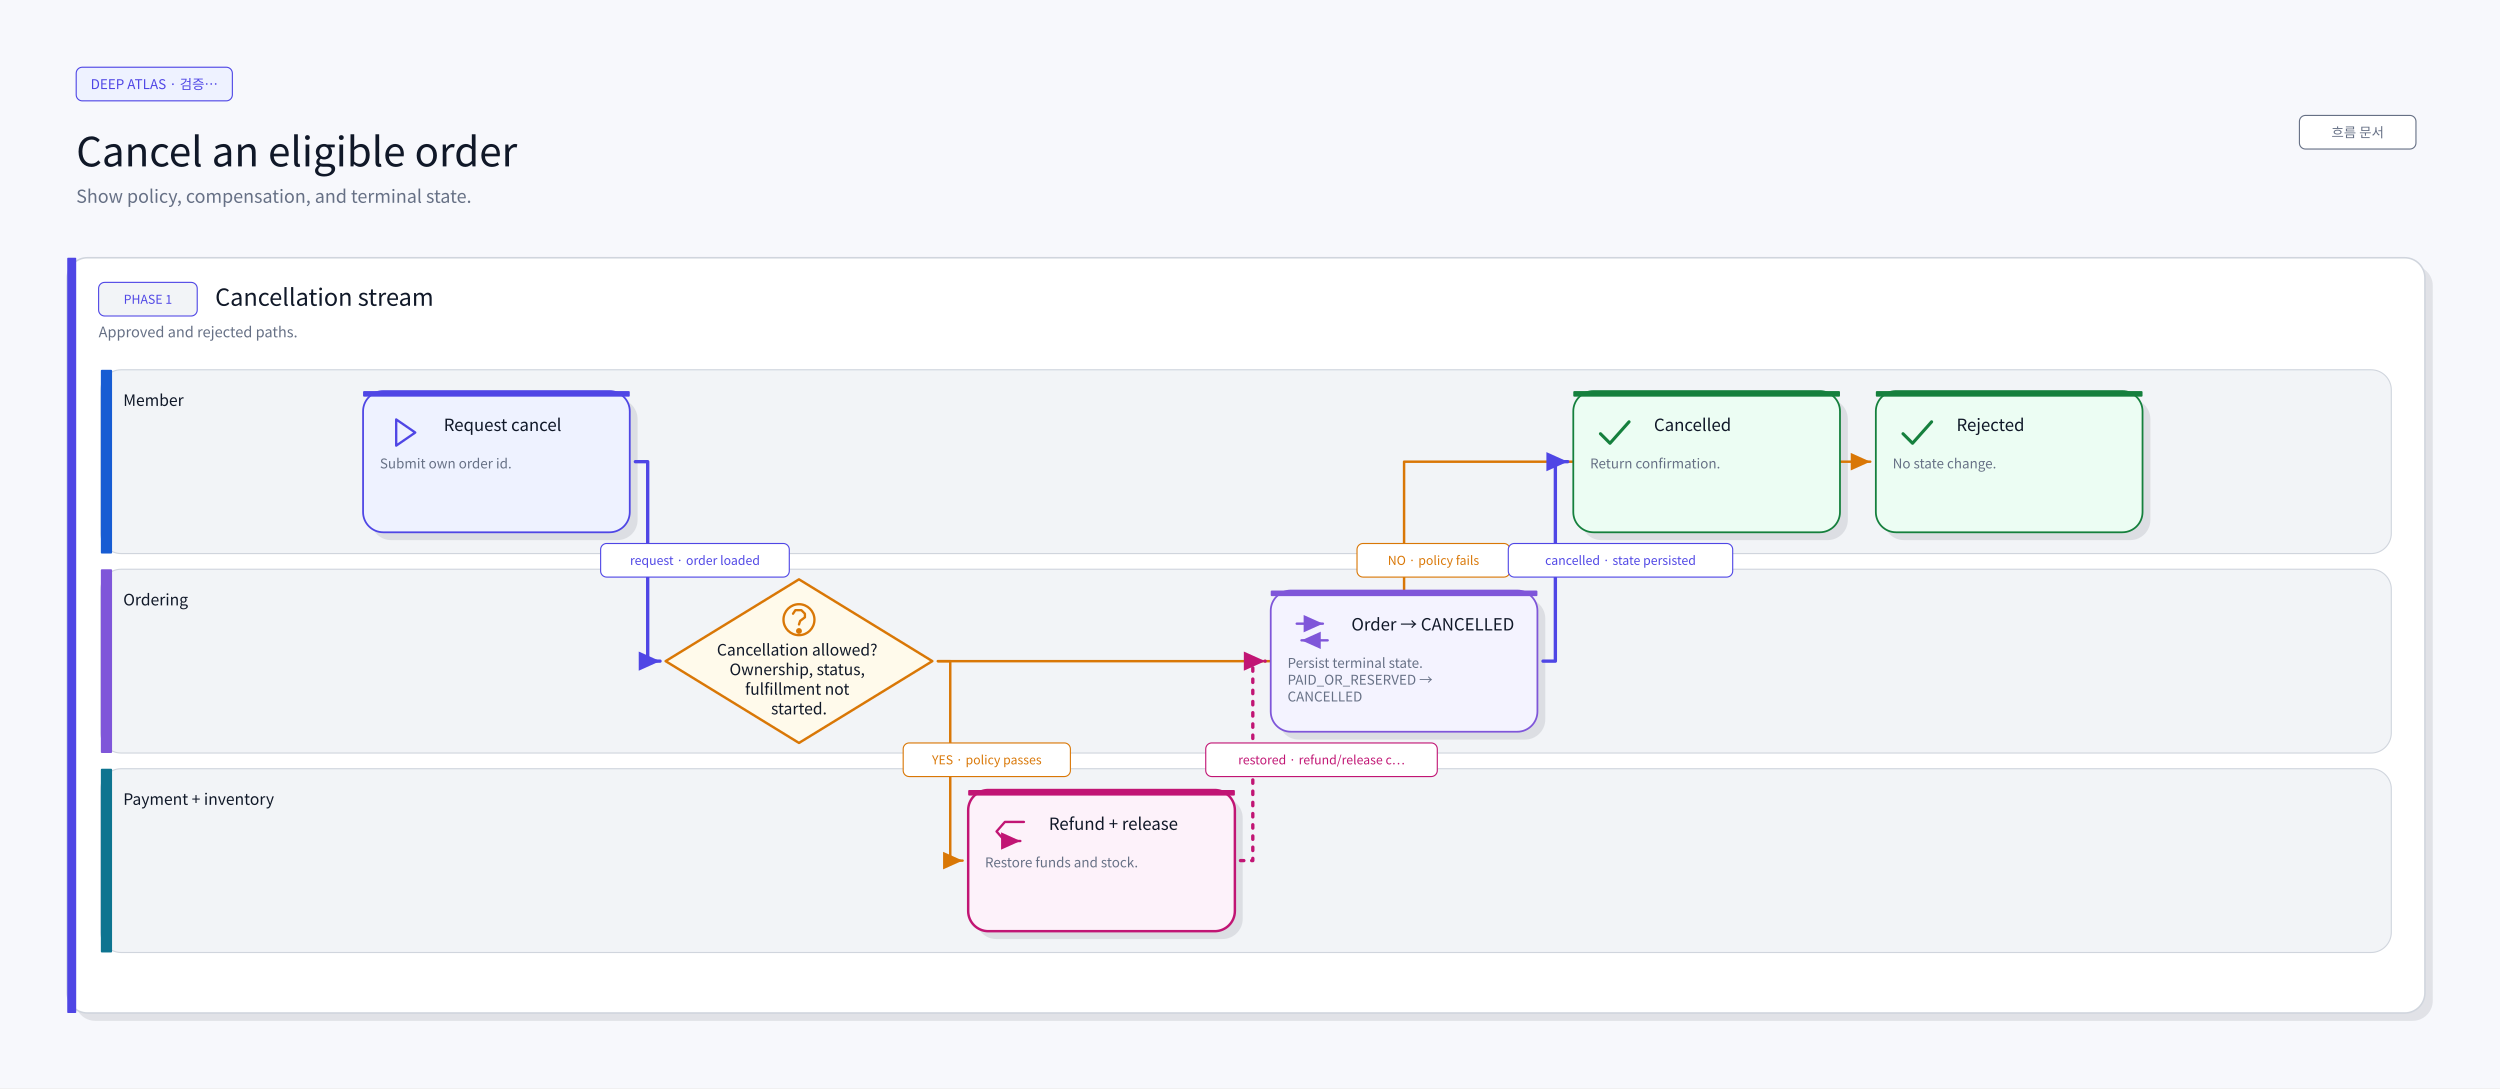
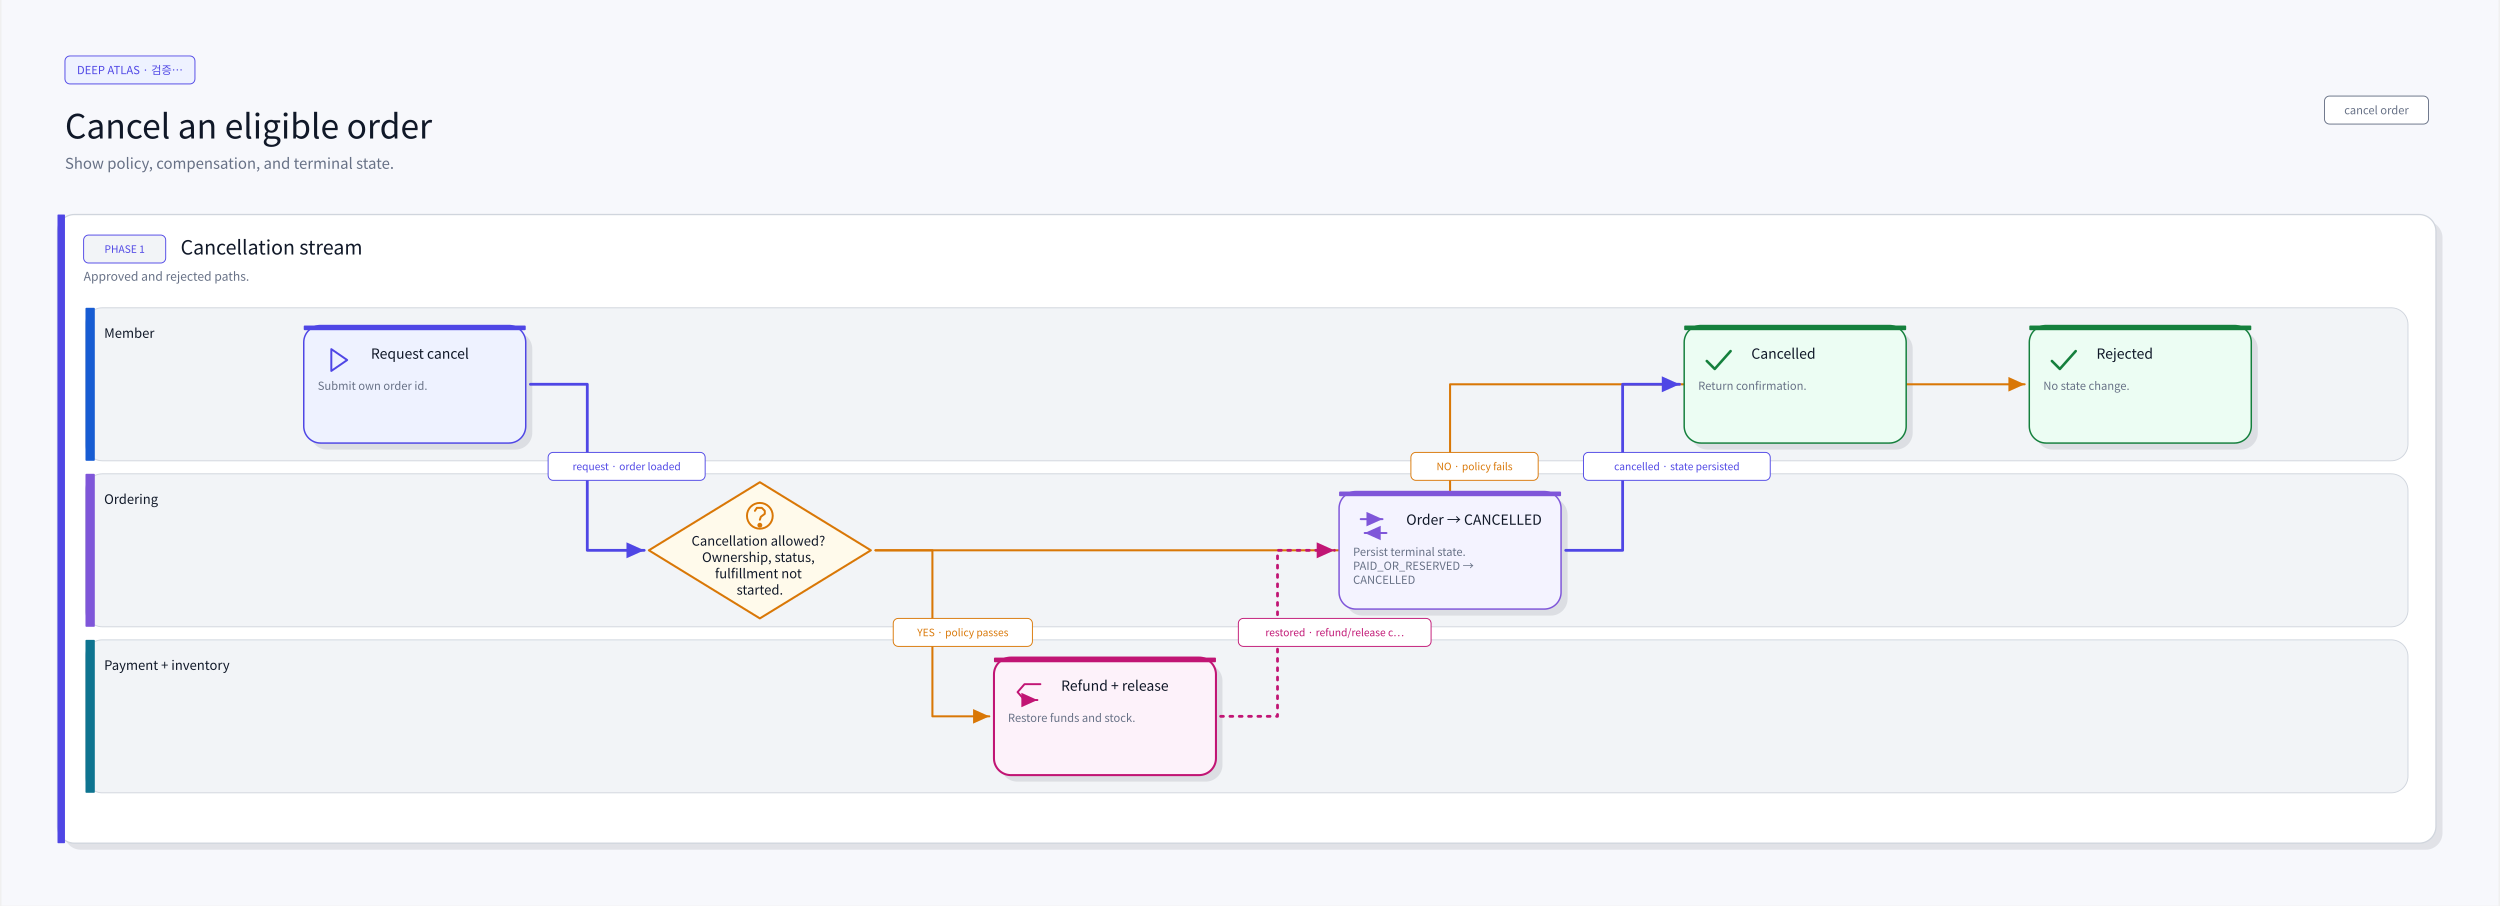
- <svg xmlns="http://www.w3.org/2000/svg" width="2231" height="971" viewBox="-12.00 -22.00 2231.00 971.00">
-   <rect x="-12.00" y="-22.00" width="2231.00" height="971.00" fill="#F7F8FC" />
-   <rect x="55.00" y="215.00" width="2104.00" height="674.00" rx="18.00" stroke="#101828" fill="#101828" stroke-width="0.0" opacity="0.100" />
-   <rect x="48.00" y="208.00" width="2104.00" height="674.00" rx="18.00" stroke="#D0D5DD" fill="#FFFFFF" stroke-width="1.4" opacity="1.000" />
-   <rect x="78.00" y="308.00" width="2044.00" height="164.00" rx="18.00" stroke="#D0D5DD" fill="#F2F4F7" stroke-width="1.0" opacity="1.000" />
-   <rect x="78.00" y="486.00" width="2044.00" height="164.00" rx="18.00" stroke="#D0D5DD" fill="#F2F4F7" stroke-width="1.0" opacity="1.000" />
-   <rect x="78.00" y="664.00" width="2044.00" height="164.00" rx="18.00" stroke="#D0D5DD" fill="#F2F4F7" stroke-width="1.0" opacity="1.000" />
+ <svg xmlns="http://www.w3.org/2000/svg" width="2200" height="797" viewBox="-12.00 -22.00 2677.00 971.00">
+   <rect x="-12.00" y="-22.00" width="2677.00" height="971.00" fill="#F7F8FC" />
+   <rect x="55.00" y="215.00" width="2550.00" height="674.00" rx="18.00" stroke="#101828" fill="#101828" stroke-width="0.0" opacity="0.100" />
+   <rect x="48.00" y="208.00" width="2550.00" height="674.00" rx="18.00" stroke="#D0D5DD" fill="#FFFFFF" stroke-width="1.4" opacity="1.000" />
+   <rect x="78.00" y="308.00" width="2490.00" height="164.00" rx="18.00" stroke="#D0D5DD" fill="#F2F4F7" stroke-width="1.0" opacity="1.000" />
+   <rect x="78.00" y="486.00" width="2490.00" height="164.00" rx="18.00" stroke="#D0D5DD" fill="#F2F4F7" stroke-width="1.0" opacity="1.000" />
+   <rect x="78.00" y="664.00" width="2490.00" height="164.00" rx="18.00" stroke="#D0D5DD" fill="#F2F4F7" stroke-width="1.0" opacity="1.000" />
  <rect x="319.00" y="334.00" width="238.00" height="126.00" rx="18.00" stroke="#101828" fill="#101828" stroke-width="0.0" opacity="0.100" />
-   <rect x="1399.00" y="334.00" width="238.00" height="126.00" rx="18.00" stroke="#101828" fill="#101828" stroke-width="0.0" opacity="0.100" />
-   <rect x="1669.00" y="334.00" width="238.00" height="126.00" rx="18.00" stroke="#101828" fill="#101828" stroke-width="0.0" opacity="0.100" />
-   <rect x="1129.00" y="512.00" width="238.00" height="126.00" rx="18.00" stroke="#101828" fill="#101828" stroke-width="0.0" opacity="0.100" />
-   <rect x="859.00" y="690.00" width="238.00" height="126.00" rx="18.00" stroke="#101828" fill="#101828" stroke-width="0.0" opacity="0.100" />
-   <polyline points="555.00,390.00 566.00,390.00 566.00,568.00 577.00,568.00" stroke="#4F46E5" fill="none" stroke-width="3.0" opacity="1.000" stroke-linejoin="round" stroke-linecap="round" />
-   <polygon points="577.00,568.00 558.00,576.55 558.00,559.45" fill="#4F46E5" opacity="1.000" />
-   <polyline points="825.00,568.00 836.00,568.00 836.00,746.00 847.00,746.00" stroke="#D97706" fill="none" stroke-width="2.2" opacity="1.000" stroke-linejoin="round" stroke-linecap="round" />
-   <polygon points="847.00,746.00 829.60,753.83 829.60,738.17" fill="#D97706" opacity="1.000" />
-   <polyline points="825.00,568.00 1241.00,568.00 1241.00,390.00 1657.00,390.00" stroke="#D97706" fill="none" stroke-width="2.2" opacity="1.000" stroke-linejoin="round" stroke-linecap="round" />
-   <polygon points="1657.00,390.00 1639.60,397.83 1639.60,382.17" fill="#D97706" opacity="1.000" />
-   <polyline points="1095.00,746.00 1106.00,746.00 1106.00,568.00 1117.00,568.00" stroke="#C11574" fill="none" stroke-width="3.0" opacity="1.000" stroke-dasharray="3 7" stroke-linejoin="round" stroke-linecap="round" />
-   <polygon points="1117.00,568.00 1098.00,576.55 1098.00,559.45" fill="#C11574" opacity="1.000" />
-   <polyline points="1365.00,568.00 1376.00,568.00 1376.00,390.00 1387.00,390.00" stroke="#4F46E5" fill="none" stroke-width="3.0" opacity="1.000" stroke-linejoin="round" stroke-linecap="round" />
-   <polygon points="1387.00,390.00 1368.00,398.55 1368.00,381.45" fill="#4F46E5" opacity="1.000" />
+   <rect x="1799.00" y="334.00" width="238.00" height="126.00" rx="18.00" stroke="#101828" fill="#101828" stroke-width="0.0" opacity="0.100" />
+   <rect x="2169.00" y="334.00" width="238.00" height="126.00" rx="18.00" stroke="#101828" fill="#101828" stroke-width="0.0" opacity="0.100" />
+   <rect x="1429.00" y="512.00" width="238.00" height="126.00" rx="18.00" stroke="#101828" fill="#101828" stroke-width="0.0" opacity="0.100" />
+   <rect x="1059.00" y="690.00" width="238.00" height="126.00" rx="18.00" stroke="#101828" fill="#101828" stroke-width="0.0" opacity="0.100" />
+   <polyline points="555.00,390.00 616.00,390.00 616.00,568.00 677.00,568.00" stroke="#4F46E5" fill="none" stroke-width="3.0" opacity="1.000" stroke-linejoin="round" stroke-linecap="round" />
+   <polygon points="677.00,568.00 658.00,576.55 658.00,559.45" fill="#4F46E5" opacity="1.000" />
+   <polyline points="925.00,568.00 986.00,568.00 986.00,746.00 1047.00,746.00" stroke="#D97706" fill="none" stroke-width="2.2" opacity="1.000" stroke-linejoin="round" stroke-linecap="round" />
+   <polygon points="1047.00,746.00 1029.60,753.83 1029.60,738.17" fill="#D97706" opacity="1.000" />
+   <polyline points="925.00,568.00 1541.00,568.00 1541.00,390.00 2157.00,390.00" stroke="#D97706" fill="none" stroke-width="2.2" opacity="1.000" stroke-linejoin="round" stroke-linecap="round" />
+   <polygon points="2157.00,390.00 2139.60,397.83 2139.60,382.17" fill="#D97706" opacity="1.000" />
+   <polyline points="1295.00,746.00 1356.00,746.00 1356.00,568.00 1417.00,568.00" stroke="#C11574" fill="none" stroke-width="3.0" opacity="1.000" stroke-dasharray="3 7" stroke-linejoin="round" stroke-linecap="round" />
+   <polygon points="1417.00,568.00 1398.00,576.55 1398.00,559.45" fill="#C11574" opacity="1.000" />
+   <polyline points="1665.00,568.00 1726.00,568.00 1726.00,390.00 1787.00,390.00" stroke="#4F46E5" fill="none" stroke-width="3.0" opacity="1.000" stroke-linejoin="round" stroke-linecap="round" />
+   <polygon points="1787.00,390.00 1768.00,398.55 1768.00,381.45" fill="#4F46E5" opacity="1.000" />
  <rect x="56.00" y="38.00" width="139.36" height="30.00" rx="5.40" stroke="#4F46E5" fill="#EEF2FF" stroke-width="1.0" opacity="1.000" />
-   <rect x="2040.00" y="81.00" width="104.00" height="30.00" rx="5.40" stroke="#667085" fill="#FFFFFF" stroke-width="1.0" opacity="1.000" />
+   <rect x="2478.48" y="81.00" width="111.52" height="30.00" rx="5.40" stroke="#667085" fill="#FFFFFF" stroke-width="1.0" opacity="1.000" />
  <rect x="48.00" y="208.00" width="8.00" height="674.00" rx="0.64" stroke="#4F46E5" fill="#4F46E5" stroke-width="0.0" opacity="1.000" />
  <rect x="76.00" y="230.00" width="88.00" height="30.00" rx="5.40" stroke="#4F46E5" fill="#F2F4F7" stroke-width="1.0" opacity="1.000" />
  <rect x="78.00" y="308.00" width="10.00" height="164.00" rx="0.80" stroke="#175CD3" fill="#175CD3" stroke-width="0.0" opacity="1.000" />
  <rect x="78.00" y="486.00" width="10.00" height="164.00" rx="0.80" stroke="#7F56D9" fill="#7F56D9" stroke-width="0.0" opacity="1.000" />
  <rect x="78.00" y="664.00" width="10.00" height="164.00" rx="0.80" stroke="#0E7490" fill="#0E7490" stroke-width="0.0" opacity="1.000" />
  <rect x="312.00" y="327.00" width="238.00" height="126.00" rx="18.00" stroke="#4F46E5" fill="#EEF2FF" stroke-width="1.6" opacity="1.000" />
  <rect x="312.00" y="327.00" width="238.00" height="5.00" rx="0.90" stroke="#4F46E5" fill="#4F46E5" stroke-width="0.0" opacity="1.000" />
  <rect x="327.00" y="342.00" width="44.00" height="44.00" rx="3.52" stroke="#EEF2FF" fill="#EEF2FF" stroke-width="0.0" opacity="1.000" />
-   <rect x="1392.00" y="327.00" width="238.00" height="126.00" rx="18.00" stroke="#15803D" fill="#ECFDF3" stroke-width="1.6" opacity="1.000" />
-   <rect x="1392.00" y="327.00" width="238.00" height="5.00" rx="0.90" stroke="#15803D" fill="#15803D" stroke-width="0.0" opacity="1.000" />
-   <rect x="1407.00" y="342.00" width="44.00" height="44.00" rx="3.52" stroke="#ECFDF3" fill="#ECFDF3" stroke-width="0.0" opacity="1.000" />
-   <rect x="1662.00" y="327.00" width="238.00" height="126.00" rx="18.00" stroke="#15803D" fill="#ECFDF3" stroke-width="1.6" opacity="1.000" />
-   <rect x="1662.00" y="327.00" width="238.00" height="5.00" rx="0.90" stroke="#15803D" fill="#15803D" stroke-width="0.0" opacity="1.000" />
-   <rect x="1677.00" y="342.00" width="44.00" height="44.00" rx="3.52" stroke="#ECFDF3" fill="#ECFDF3" stroke-width="0.0" opacity="1.000" />
-   <polygon points="701.00,495.00 820.00,568.00 701.00,641.00 582.00,568.00" stroke="#D97706" fill="#FFFAEB" stroke-width="2.2" opacity="1.000" stroke-linejoin="round" />
-   <rect x="679.00" y="509.00" width="44.00" height="44.00" rx="3.52" stroke="#FFFAEB" fill="#FFFAEB" stroke-width="0.0" opacity="1.000" />
-   <ellipse cx="701.00" cy="531.00" rx="13.81" ry="13.81" stroke="#D97706" fill="none" stroke-width="2.1" opacity="1.000" />
-   <ellipse cx="701.00" cy="541.10" rx="1.59" ry="1.59" stroke="#D97706" fill="#D97706" stroke-width="2.1" opacity="1.000" />
-   <rect x="1122.00" y="505.00" width="238.00" height="126.00" rx="18.00" stroke="#7F56D9" fill="#F4F3FF" stroke-width="1.6" opacity="1.000" />
-   <rect x="1122.00" y="505.00" width="238.00" height="5.00" rx="0.90" stroke="#7F56D9" fill="#7F56D9" stroke-width="0.0" opacity="1.000" />
-   <rect x="1137.00" y="520.00" width="44.00" height="44.00" rx="3.52" stroke="#F4F3FF" fill="#F4F3FF" stroke-width="0.0" opacity="1.000" />
-   <rect x="852.00" y="683.00" width="238.00" height="126.00" rx="18.00" stroke="#C11574" fill="#FDF2FA" stroke-width="2.2" opacity="1.000" />
-   <rect x="852.00" y="683.00" width="238.00" height="5.00" rx="0.90" stroke="#C11574" fill="#C11574" stroke-width="0.0" opacity="1.000" />
-   <rect x="867.00" y="698.00" width="44.00" height="44.00" rx="3.52" stroke="#FDF2FA" fill="#FDF2FA" stroke-width="0.0" opacity="1.000" />
-   <rect x="524.00" y="463.00" width="168.36" height="30.00" rx="5.40" stroke="#4F46E5" fill="#FFFFFF" stroke-width="1.0" opacity="1.000" />
-   <rect x="794.00" y="641.00" width="149.22" height="30.00" rx="5.40" stroke="#D97706" fill="#FFFFFF" stroke-width="1.0" opacity="1.000" />
-   <rect x="1199.00" y="463.00" width="136.46" height="30.00" rx="5.40" stroke="#D97706" fill="#FFFFFF" stroke-width="1.0" opacity="1.000" />
-   <rect x="1064.00" y="641.00" width="206.64" height="30.00" rx="5.40" stroke="#C11574" fill="#FFFFFF" stroke-width="1.0" opacity="1.000" />
-   <rect x="1334.00" y="463.00" width="200.26" height="30.00" rx="5.40" stroke="#4F46E5" fill="#FFFFFF" stroke-width="1.0" opacity="1.000" />
+   <rect x="1792.00" y="327.00" width="238.00" height="126.00" rx="18.00" stroke="#15803D" fill="#ECFDF3" stroke-width="1.6" opacity="1.000" />
+   <rect x="1792.00" y="327.00" width="238.00" height="5.00" rx="0.90" stroke="#15803D" fill="#15803D" stroke-width="0.0" opacity="1.000" />
+   <rect x="1807.00" y="342.00" width="44.00" height="44.00" rx="3.52" stroke="#ECFDF3" fill="#ECFDF3" stroke-width="0.0" opacity="1.000" />
+   <rect x="2162.00" y="327.00" width="238.00" height="126.00" rx="18.00" stroke="#15803D" fill="#ECFDF3" stroke-width="1.6" opacity="1.000" />
+   <rect x="2162.00" y="327.00" width="238.00" height="5.00" rx="0.90" stroke="#15803D" fill="#15803D" stroke-width="0.0" opacity="1.000" />
+   <rect x="2177.00" y="342.00" width="44.00" height="44.00" rx="3.52" stroke="#ECFDF3" fill="#ECFDF3" stroke-width="0.0" opacity="1.000" />
+   <polygon points="801.00,495.00 920.00,568.00 801.00,641.00 682.00,568.00" stroke="#D97706" fill="#FFFAEB" stroke-width="2.2" opacity="1.000" stroke-linejoin="round" />
+   <rect x="779.00" y="509.00" width="44.00" height="44.00" rx="3.52" stroke="#FFFAEB" fill="#FFFAEB" stroke-width="0.0" opacity="1.000" />
+   <ellipse cx="801.00" cy="531.00" rx="13.81" ry="13.81" stroke="#D97706" fill="none" stroke-width="2.1" opacity="1.000" />
+   <ellipse cx="801.00" cy="541.10" rx="1.59" ry="1.59" stroke="#D97706" fill="#D97706" stroke-width="2.1" opacity="1.000" />
+   <rect x="1422.00" y="505.00" width="238.00" height="126.00" rx="18.00" stroke="#7F56D9" fill="#F4F3FF" stroke-width="1.6" opacity="1.000" />
+   <rect x="1422.00" y="505.00" width="238.00" height="5.00" rx="0.90" stroke="#7F56D9" fill="#7F56D9" stroke-width="0.0" opacity="1.000" />
+   <rect x="1437.00" y="520.00" width="44.00" height="44.00" rx="3.52" stroke="#F4F3FF" fill="#F4F3FF" stroke-width="0.0" opacity="1.000" />
+   <rect x="1052.00" y="683.00" width="238.00" height="126.00" rx="18.00" stroke="#C11574" fill="#FDF2FA" stroke-width="2.2" opacity="1.000" />
+   <rect x="1052.00" y="683.00" width="238.00" height="5.00" rx="0.90" stroke="#C11574" fill="#C11574" stroke-width="0.0" opacity="1.000" />
+   <rect x="1067.00" y="698.00" width="44.00" height="44.00" rx="3.52" stroke="#FDF2FA" fill="#FDF2FA" stroke-width="0.0" opacity="1.000" />
+   <rect x="574.00" y="463.00" width="168.36" height="30.00" rx="5.40" stroke="#4F46E5" fill="#FFFFFF" stroke-width="1.0" opacity="1.000" />
+   <rect x="944.00" y="641.00" width="149.22" height="30.00" rx="5.40" stroke="#D97706" fill="#FFFFFF" stroke-width="1.0" opacity="1.000" />
+   <rect x="1499.00" y="463.00" width="136.46" height="30.00" rx="5.40" stroke="#D97706" fill="#FFFFFF" stroke-width="1.0" opacity="1.000" />
+   <rect x="1314.00" y="641.00" width="206.64" height="30.00" rx="5.40" stroke="#C11574" fill="#FFFFFF" stroke-width="1.0" opacity="1.000" />
+   <rect x="1684.00" y="463.00" width="200.26" height="30.00" rx="5.40" stroke="#4F46E5" fill="#FFFFFF" stroke-width="1.0" opacity="1.000" />
  <polyline points="341.56,352.31 341.56,375.69 358.56,364.00 341.56,352.31" stroke="#4F46E5" fill="none" stroke-width="2.1" opacity="1.000" stroke-linejoin="round" stroke-linecap="round" />
-   <polyline points="1416.25,365.06 1424.75,373.56 1441.75,354.44" stroke="#15803D" fill="none" stroke-width="2.8" opacity="1.000" stroke-linejoin="round" stroke-linecap="round" />
-   <polyline points="1686.25,365.06 1694.75,373.56 1711.75,354.44" stroke="#15803D" fill="none" stroke-width="2.8" opacity="1.000" stroke-linejoin="round" stroke-linecap="round" />
-   <polyline points="695.69,525.69 697.81,522.50 703.13,522.50 706.31,525.69 706.31,528.88 702.07,532.06 701.00,535.25" stroke="#D97706" fill="none" stroke-width="2.1" opacity="1.000" stroke-linejoin="round" stroke-linecap="round" />
-   <polyline points="1145.19,534.56 1168.57,534.56" stroke="#7F56D9" fill="none" stroke-width="2.1" opacity="1.000" stroke-linejoin="round" stroke-linecap="round" />
-   <polygon points="1168.57,534.56 1151.37,542.30 1151.37,526.82" fill="#7F56D9" opacity="1.000" />
-   <polyline points="1172.82,549.44 1149.44,549.44" stroke="#7F56D9" fill="none" stroke-width="2.1" opacity="1.000" stroke-linejoin="round" stroke-linecap="round" />
-   <polygon points="1149.44,549.44 1166.64,541.70 1166.64,557.18" fill="#7F56D9" opacity="1.000" />
-   <polyline points="901.75,711.50 884.75,711.50 877.31,720.00 884.75,728.50 898.56,728.50" stroke="#C11574" fill="none" stroke-width="2.1" opacity="1.000" stroke-linejoin="round" stroke-linecap="round" />
-   <polygon points="898.56,728.50 881.36,736.24 881.36,720.76" fill="#C11574" opacity="1.000" />
+   <polyline points="1816.25,365.06 1824.75,373.56 1841.75,354.44" stroke="#15803D" fill="none" stroke-width="2.8" opacity="1.000" stroke-linejoin="round" stroke-linecap="round" />
+   <polyline points="2186.25,365.06 2194.75,373.56 2211.75,354.44" stroke="#15803D" fill="none" stroke-width="2.8" opacity="1.000" stroke-linejoin="round" stroke-linecap="round" />
+   <polyline points="795.69,525.69 797.81,522.50 803.13,522.50 806.31,525.69 806.31,528.88 802.07,532.06 801.00,535.25" stroke="#D97706" fill="none" stroke-width="2.1" opacity="1.000" stroke-linejoin="round" stroke-linecap="round" />
+   <polyline points="1445.19,534.56 1468.57,534.56" stroke="#7F56D9" fill="none" stroke-width="2.1" opacity="1.000" stroke-linejoin="round" stroke-linecap="round" />
+   <polygon points="1468.57,534.56 1451.37,542.30 1451.37,526.82" fill="#7F56D9" opacity="1.000" />
+   <polyline points="1472.82,549.44 1449.44,549.44" stroke="#7F56D9" fill="none" stroke-width="2.1" opacity="1.000" stroke-linejoin="round" stroke-linecap="round" />
+   <polygon points="1449.44,549.44 1466.64,541.70 1466.64,557.18" fill="#7F56D9" opacity="1.000" />
+   <polyline points="1101.75,711.50 1084.75,711.50 1077.31,720.00 1084.75,728.50 1098.56,728.50" stroke="#C11574" fill="none" stroke-width="2.1" opacity="1.000" stroke-linejoin="round" stroke-linecap="round" />
+   <polygon points="1098.56,728.50 1081.36,736.24 1081.36,720.76" fill="#C11574" opacity="1.000" />
  <text x="125.68" y="57.50" font-size="12.00" font-family="NanumGothic, Noto Sans CJK KR, Apple SD Gothic Neo, Arial, sans-serif" text-anchor="middle" fill="#4F46E5" opacity="1.000">
    <tspan x="125.68" dy="0.00">DEEP ATLAS · 검증…</tspan>
  </text>
  <text x="56.00" y="126.50" font-size="36.00" font-family="NanumGothic, Noto Sans CJK KR, Apple SD Gothic Neo, Arial, sans-serif" text-anchor="start" fill="#101828" opacity="1.000">
    <tspan x="56.00" dy="0.00">Cancel an eligible order</tspan>
  </text>
  <text x="56.00" y="159.00" font-size="16.00" font-family="NanumGothic, Noto Sans CJK KR, Apple SD Gothic Neo, Arial, sans-serif" text-anchor="start" fill="#667085" opacity="1.000">
    <tspan x="56.00" dy="0.00">Show policy, compensation, and terminal state.</tspan>
  </text>
  <a href="[[architecture/atlas/flows/cancel-order.md]]">
-     <text x="2092.00" y="100.50" font-size="12.00" font-family="NanumGothic, Noto Sans CJK KR, Apple SD Gothic Neo, Arial, sans-serif" text-anchor="middle" fill="#667085" opacity="1.000">
-       <tspan x="2092.00" dy="0.00">흐름 문서</tspan>
+     <text x="2534.24" y="100.50" font-size="12.00" font-family="NanumGothic, Noto Sans CJK KR, Apple SD Gothic Neo, Arial, sans-serif" text-anchor="middle" fill="#667085" opacity="1.000">
+       <tspan x="2534.24" dy="0.00">cancel order</tspan>
    </text>
  </a>
  <text x="120.00" y="249.12" font-size="11.00" font-family="NanumGothic, Noto Sans CJK KR, Apple SD Gothic Neo, Arial, sans-serif" text-anchor="middle" fill="#4F46E5" opacity="1.000">
    <tspan x="120.00" dy="0.00">PHASE 1</tspan>
  </text>
  <text x="180.00" y="250.88" font-size="21.00" font-family="NanumGothic, Noto Sans CJK KR, Apple SD Gothic Neo, Arial, sans-serif" text-anchor="start" fill="#101828" opacity="1.000">
    <tspan x="180.00" dy="0.00">Cancellation stream</tspan>
  </text>
  <text x="76.00" y="279.00" font-size="13.00" font-family="NanumGothic, Noto Sans CJK KR, Apple SD Gothic Neo, Arial, sans-serif" text-anchor="start" fill="#667085" opacity="1.000">
    <tspan x="76.00" dy="0.00">Approved and rejected paths.</tspan>
  </text>
  <text x="98.00" y="340.25" font-size="14.00" font-family="NanumGothic, Noto Sans CJK KR, Apple SD Gothic Neo, Arial, sans-serif" text-anchor="start" fill="#101828" opacity="1.000">
    <tspan x="98.00" dy="0.00">Member</tspan>
  </text>
  <text x="98.00" y="518.25" font-size="14.00" font-family="NanumGothic, Noto Sans CJK KR, Apple SD Gothic Neo, Arial, sans-serif" text-anchor="start" fill="#101828" opacity="1.000">
    <tspan x="98.00" dy="0.00">Ordering</tspan>
  </text>
  <text x="98.00" y="696.25" font-size="14.00" font-family="NanumGothic, Noto Sans CJK KR, Apple SD Gothic Neo, Arial, sans-serif" text-anchor="start" fill="#101828" opacity="1.000">
    <tspan x="98.00" dy="0.00">Payment + inventory</tspan>
  </text>
  <text x="384.00" y="362.62" font-size="15.00" font-family="NanumGothic, Noto Sans CJK KR, Apple SD Gothic Neo, Arial, sans-serif" text-anchor="start" fill="#101828" opacity="1.000">
    <tspan x="384.00" dy="0.00">Request cancel</tspan>
  </text>
  <text x="327.00" y="396.00" font-size="12.00" font-family="NanumGothic, Noto Sans CJK KR, Apple SD Gothic Neo, Arial, sans-serif" text-anchor="start" fill="#667085" opacity="1.000">
    <tspan x="327.00" dy="0.00">Submit own order id.</tspan>
  </text>
-   <text x="1464.00" y="362.62" font-size="15.00" font-family="NanumGothic, Noto Sans CJK KR, Apple SD Gothic Neo, Arial, sans-serif" text-anchor="start" fill="#101828" opacity="1.000">
-     <tspan x="1464.00" dy="0.00">Cancelled</tspan>
+   <text x="1864.00" y="362.62" font-size="15.00" font-family="NanumGothic, Noto Sans CJK KR, Apple SD Gothic Neo, Arial, sans-serif" text-anchor="start" fill="#101828" opacity="1.000">
+     <tspan x="1864.00" dy="0.00">Cancelled</tspan>
  </text>
-   <text x="1407.00" y="396.00" font-size="12.00" font-family="NanumGothic, Noto Sans CJK KR, Apple SD Gothic Neo, Arial, sans-serif" text-anchor="start" fill="#667085" opacity="1.000">
-     <tspan x="1407.00" dy="0.00">Return confirmation.</tspan>
+   <text x="1807.00" y="396.00" font-size="12.00" font-family="NanumGothic, Noto Sans CJK KR, Apple SD Gothic Neo, Arial, sans-serif" text-anchor="start" fill="#667085" opacity="1.000">
+     <tspan x="1807.00" dy="0.00">Return confirmation.</tspan>
  </text>
-   <text x="1734.00" y="362.62" font-size="15.00" font-family="NanumGothic, Noto Sans CJK KR, Apple SD Gothic Neo, Arial, sans-serif" text-anchor="start" fill="#101828" opacity="1.000">
-     <tspan x="1734.00" dy="0.00">Rejected</tspan>
+   <text x="2234.00" y="362.62" font-size="15.00" font-family="NanumGothic, Noto Sans CJK KR, Apple SD Gothic Neo, Arial, sans-serif" text-anchor="start" fill="#101828" opacity="1.000">
+     <tspan x="2234.00" dy="0.00">Rejected</tspan>
  </text>
-   <text x="1677.00" y="396.00" font-size="12.00" font-family="NanumGothic, Noto Sans CJK KR, Apple SD Gothic Neo, Arial, sans-serif" text-anchor="start" fill="#667085" opacity="1.000">
-     <tspan x="1677.00" dy="0.00">No state change.</tspan>
+   <text x="2177.00" y="396.00" font-size="12.00" font-family="NanumGothic, Noto Sans CJK KR, Apple SD Gothic Neo, Arial, sans-serif" text-anchor="start" fill="#667085" opacity="1.000">
+     <tspan x="2177.00" dy="0.00">No state change.</tspan>
  </text>
  <a href="[[flows/cancel-order#branches-and-transitions]]">
-     <text x="701.00" y="563.00" font-size="14.00" font-family="NanumGothic, Noto Sans CJK KR, Apple SD Gothic Neo, Arial, sans-serif" text-anchor="middle" fill="#101828" opacity="1.000">
-       <tspan x="701.00" dy="0.00">Cancellation allowed?</tspan>
-       <tspan x="701.00" dy="17.50">Ownership, status,</tspan>
-       <tspan x="701.00" dy="17.50">fulfillment not</tspan>
-       <tspan x="701.00" dy="17.50">started.</tspan>
+     <text x="801.00" y="563.00" font-size="14.00" font-family="NanumGothic, Noto Sans CJK KR, Apple SD Gothic Neo, Arial, sans-serif" text-anchor="middle" fill="#101828" opacity="1.000">
+       <tspan x="801.00" dy="0.00">Cancellation allowed?</tspan>
+       <tspan x="801.00" dy="17.50">Ownership, status,</tspan>
+       <tspan x="801.00" dy="17.50">fulfillment not</tspan>
+       <tspan x="801.00" dy="17.50">started.</tspan>
    </text>
  </a>
  <a href="[[states/order-lifecycle]]">
-     <text x="1194.00" y="540.62" font-size="15.00" font-family="NanumGothic, Noto Sans CJK KR, Apple SD Gothic Neo, Arial, sans-serif" text-anchor="start" fill="#101828" opacity="1.000">
-       <tspan x="1194.00" dy="0.00">Order → CANCELLED</tspan>
+     <text x="1494.00" y="540.62" font-size="15.00" font-family="NanumGothic, Noto Sans CJK KR, Apple SD Gothic Neo, Arial, sans-serif" text-anchor="start" fill="#101828" opacity="1.000">
+       <tspan x="1494.00" dy="0.00">Order → CANCELLED</tspan>
    </text>
  </a>
  <a href="[[states/order-lifecycle]]">
-     <text x="1137.00" y="574.00" font-size="12.00" font-family="NanumGothic, Noto Sans CJK KR, Apple SD Gothic Neo, Arial, sans-serif" text-anchor="start" fill="#667085" opacity="1.000">
-       <tspan x="1137.00" dy="0.00">Persist terminal state.</tspan>
-       <tspan x="1137.00" dy="15.00">PAID_OR_RESERVED →</tspan>
-       <tspan x="1137.00" dy="15.00">CANCELLED</tspan>
+     <text x="1437.00" y="574.00" font-size="12.00" font-family="NanumGothic, Noto Sans CJK KR, Apple SD Gothic Neo, Arial, sans-serif" text-anchor="start" fill="#667085" opacity="1.000">
+       <tspan x="1437.00" dy="0.00">Persist terminal state.</tspan>
+       <tspan x="1437.00" dy="15.00">PAID_OR_RESERVED →</tspan>
+       <tspan x="1437.00" dy="15.00">CANCELLED</tspan>
    </text>
  </a>
  <a href="[[flows/cancel-order#compensation]]">
-     <text x="924.00" y="718.62" font-size="15.00" font-family="NanumGothic, Noto Sans CJK KR, Apple SD Gothic Neo, Arial, sans-serif" text-anchor="start" fill="#101828" opacity="1.000">
-       <tspan x="924.00" dy="0.00">Refund + release</tspan>
+     <text x="1124.00" y="718.62" font-size="15.00" font-family="NanumGothic, Noto Sans CJK KR, Apple SD Gothic Neo, Arial, sans-serif" text-anchor="start" fill="#101828" opacity="1.000">
+       <tspan x="1124.00" dy="0.00">Refund + release</tspan>
    </text>
  </a>
  <a href="[[flows/cancel-order#compensation]]">
-     <text x="867.00" y="752.00" font-size="12.00" font-family="NanumGothic, Noto Sans CJK KR, Apple SD Gothic Neo, Arial, sans-serif" text-anchor="start" fill="#667085" opacity="1.000">
-       <tspan x="867.00" dy="0.00">Restore funds and stock.</tspan>
+     <text x="1067.00" y="752.00" font-size="12.00" font-family="NanumGothic, Noto Sans CJK KR, Apple SD Gothic Neo, Arial, sans-serif" text-anchor="start" fill="#667085" opacity="1.000">
+       <tspan x="1067.00" dy="0.00">Restore funds and stock.</tspan>
    </text>
  </a>
-   <text x="608.18" y="482.12" font-size="11.00" font-family="NanumGothic, Noto Sans CJK KR, Apple SD Gothic Neo, Arial, sans-serif" text-anchor="middle" fill="#4F46E5" opacity="1.000">
-     <tspan x="608.18" dy="0.00">request · order loaded</tspan>
+   <text x="658.18" y="482.12" font-size="11.00" font-family="NanumGothic, Noto Sans CJK KR, Apple SD Gothic Neo, Arial, sans-serif" text-anchor="middle" fill="#4F46E5" opacity="1.000">
+     <tspan x="658.18" dy="0.00">request · order loaded</tspan>
  </text>
-   <text x="868.61" y="660.12" font-size="11.00" font-family="NanumGothic, Noto Sans CJK KR, Apple SD Gothic Neo, Arial, sans-serif" text-anchor="middle" fill="#D97706" opacity="1.000">
-     <tspan x="868.61" dy="0.00">YES · policy passes</tspan>
+   <text x="1018.61" y="660.12" font-size="11.00" font-family="NanumGothic, Noto Sans CJK KR, Apple SD Gothic Neo, Arial, sans-serif" text-anchor="middle" fill="#D97706" opacity="1.000">
+     <tspan x="1018.61" dy="0.00">YES · policy passes</tspan>
  </text>
-   <text x="1267.23" y="482.12" font-size="11.00" font-family="NanumGothic, Noto Sans CJK KR, Apple SD Gothic Neo, Arial, sans-serif" text-anchor="middle" fill="#D97706" opacity="1.000">
-     <tspan x="1267.23" dy="0.00">NO · policy fails</tspan>
+   <text x="1567.23" y="482.12" font-size="11.00" font-family="NanumGothic, Noto Sans CJK KR, Apple SD Gothic Neo, Arial, sans-serif" text-anchor="middle" fill="#D97706" opacity="1.000">
+     <tspan x="1567.23" dy="0.00">NO · policy fails</tspan>
  </text>
-   <text x="1167.32" y="660.12" font-size="11.00" font-family="NanumGothic, Noto Sans CJK KR, Apple SD Gothic Neo, Arial, sans-serif" text-anchor="middle" fill="#C11574" opacity="1.000">
-     <tspan x="1167.32" dy="0.00">restored · refund/release c…</tspan>
+   <text x="1417.32" y="660.12" font-size="11.00" font-family="NanumGothic, Noto Sans CJK KR, Apple SD Gothic Neo, Arial, sans-serif" text-anchor="middle" fill="#C11574" opacity="1.000">
+     <tspan x="1417.32" dy="0.00">restored · refund/release c…</tspan>
  </text>
-   <text x="1434.13" y="482.12" font-size="11.00" font-family="NanumGothic, Noto Sans CJK KR, Apple SD Gothic Neo, Arial, sans-serif" text-anchor="middle" fill="#4F46E5" opacity="1.000">
-     <tspan x="1434.13" dy="0.00">cancelled · state persisted</tspan>
+   <text x="1784.13" y="482.12" font-size="11.00" font-family="NanumGothic, Noto Sans CJK KR, Apple SD Gothic Neo, Arial, sans-serif" text-anchor="middle" fill="#4F46E5" opacity="1.000">
+     <tspan x="1784.13" dy="0.00">cancelled · state persisted</tspan>
  </text>
</svg>
